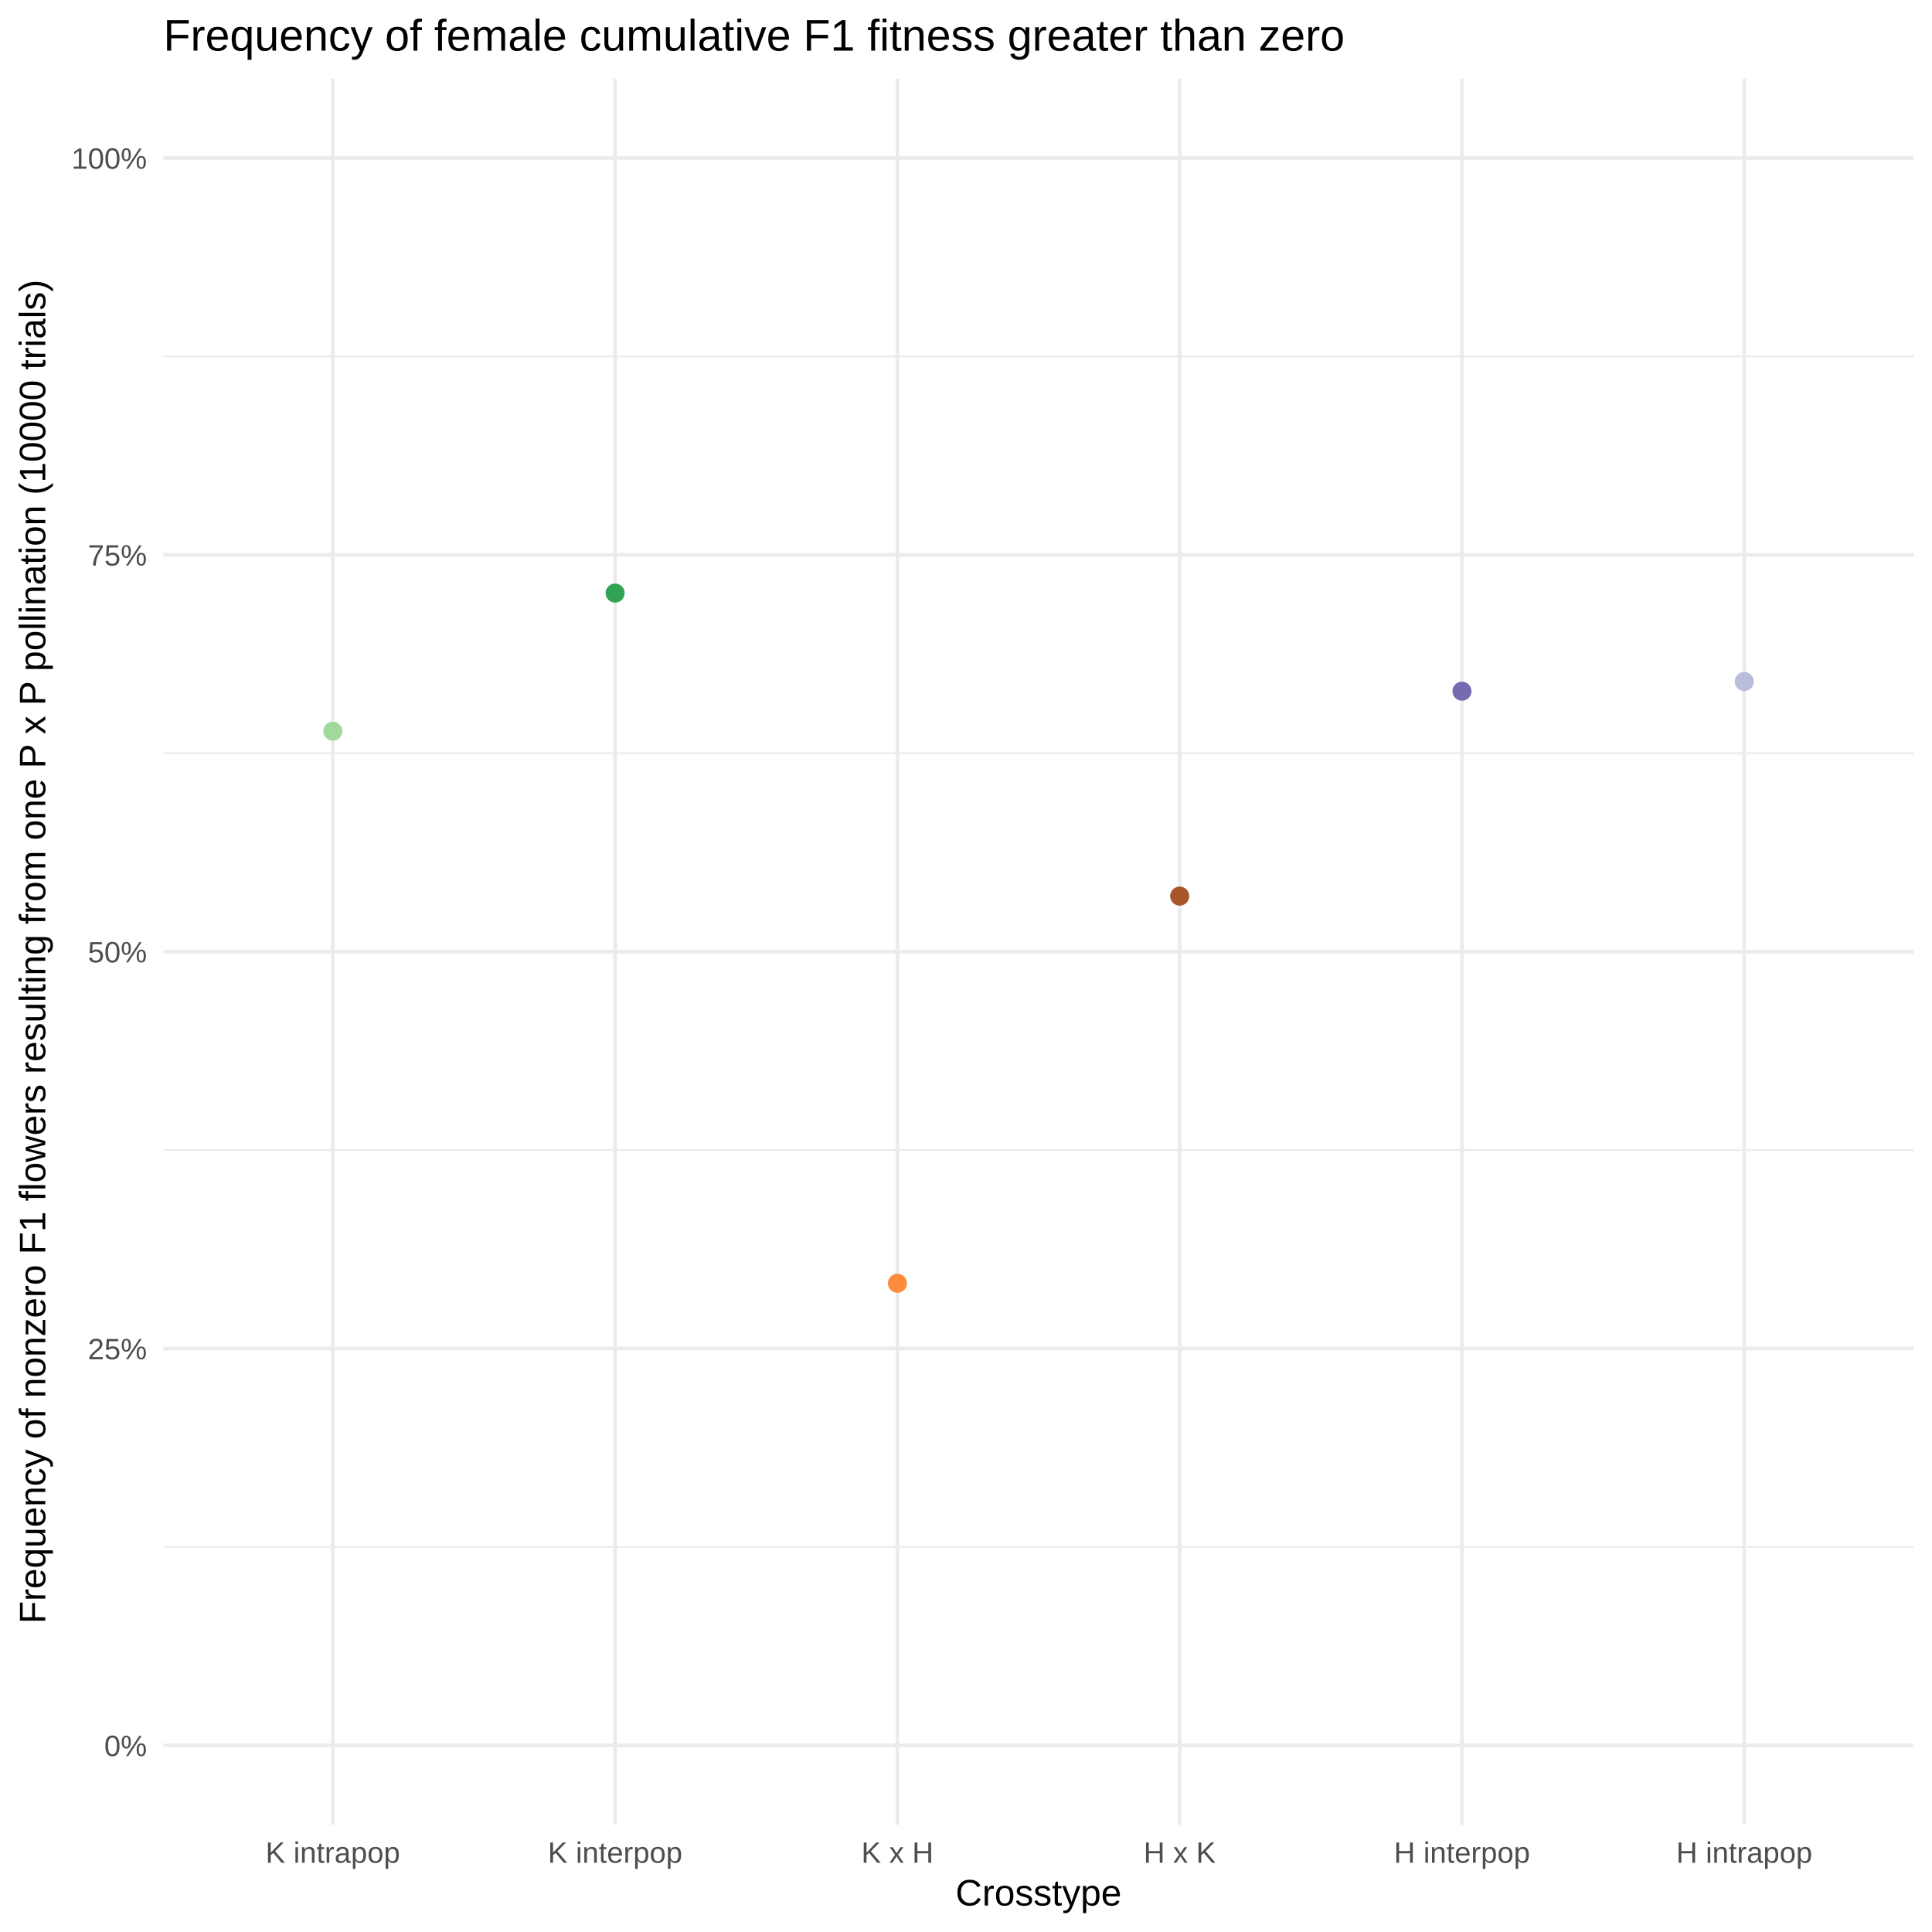
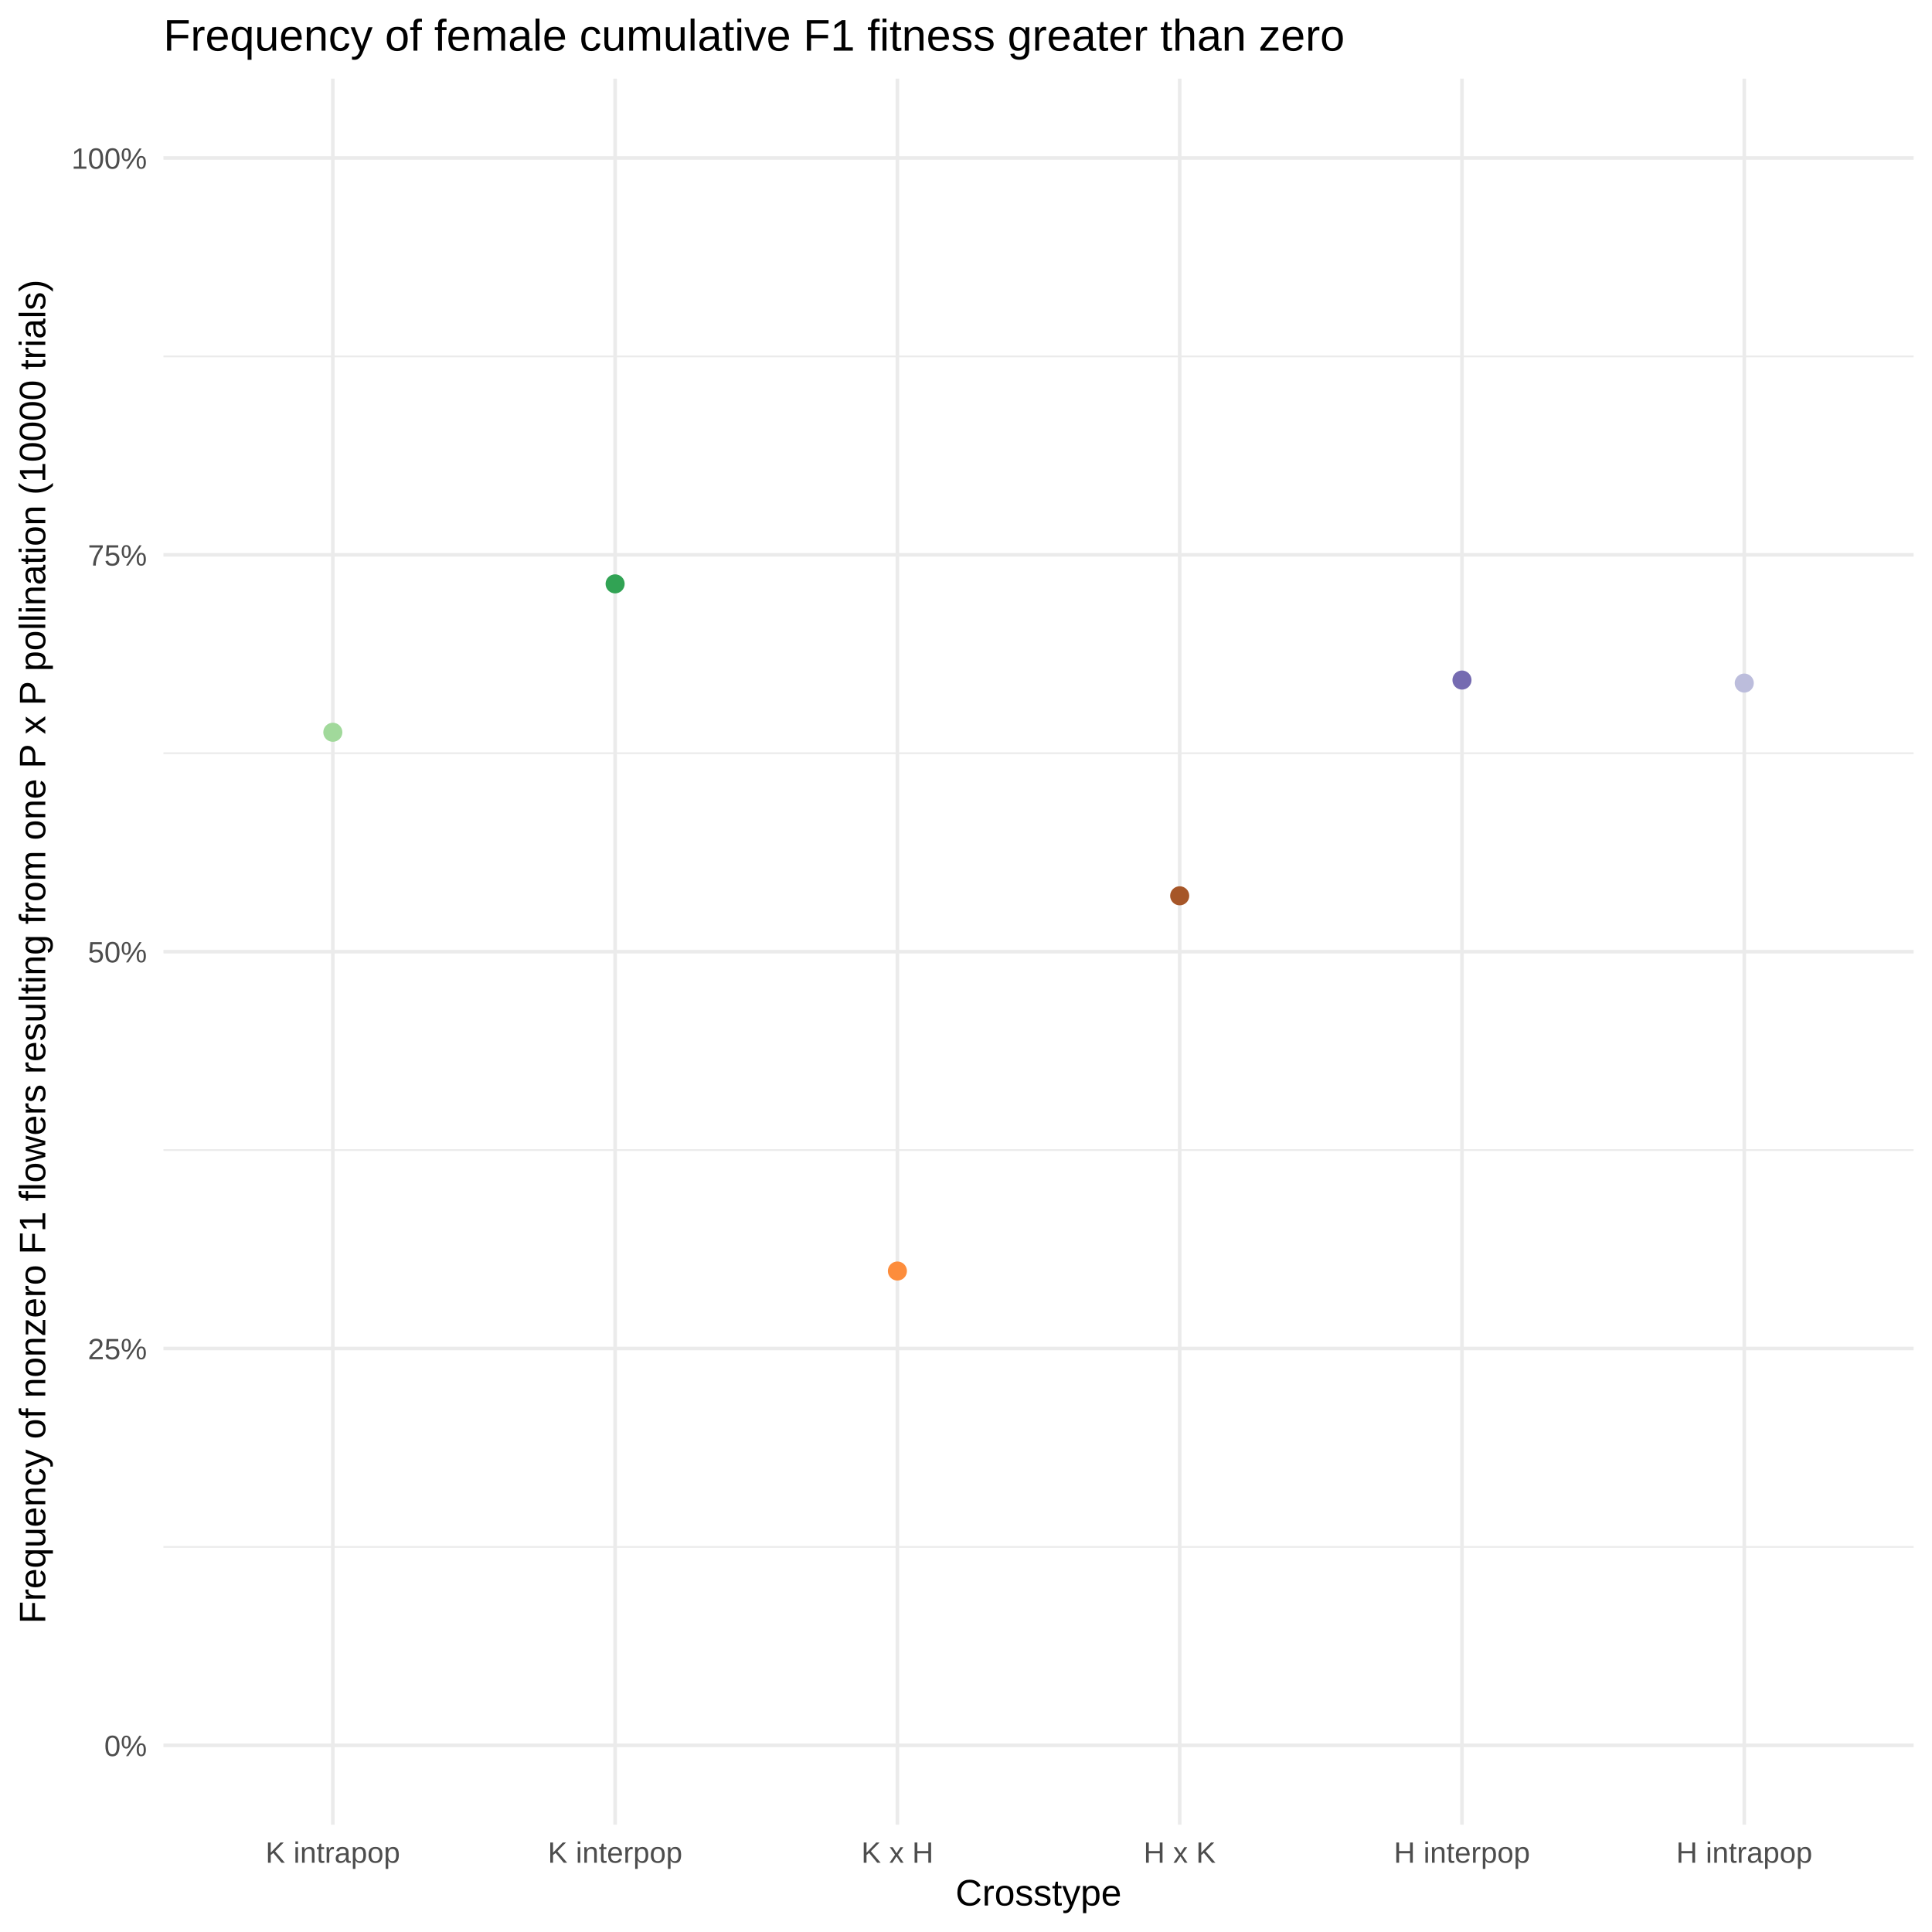
<svg xmlns="http://www.w3.org/2000/svg" class="svglite" width="576.00pt" height="576.00pt" viewBox="0 0 576.00 576.00">
  <defs>
    <style type="text/css">
    .svglite line, .svglite polyline, .svglite polygon, .svglite path, .svglite rect, .svglite circle {
      fill: none;
      stroke: #000000;
      stroke-linecap: round;
      stroke-linejoin: round;
      stroke-miterlimit: 10.00;
    }
  </style>
  </defs>
  <rect width="100%" height="100%" style="stroke: none; fill: #FFFFFF;" />
  <defs>
    <clipPath id="cpMC4wMHw1NzYuMDB8MC4wMHw1NzYuMDA=">
      <rect x="0.00" y="0.00" width="576.00" height="576.00" />
    </clipPath>
  </defs>
  <g clip-path="url(#cpMC4wMHw1NzYuMDB8MC4wMHw1NzYuMDA=)">
</g>
  <defs>
    <clipPath id="cpNDguNzN8NTcwLjUyfDIzLjQ0fDU0NC4wMQ==">
      <rect x="48.73" y="23.44" width="521.79" height="520.58" />
    </clipPath>
  </defs>
  <g clip-path="url(#cpNDguNzN8NTcwLjUyfDIzLjQ0fDU0NC4wMQ==)">
    <polyline points="48.73,461.19 570.52,461.19 " style="stroke-width: 0.53; stroke: #EBEBEB; stroke-linecap: butt;" />
    <polyline points="48.73,342.88 570.52,342.88 " style="stroke-width: 0.53; stroke: #EBEBEB; stroke-linecap: butt;" />
    <polyline points="48.73,224.57 570.52,224.57 " style="stroke-width: 0.53; stroke: #EBEBEB; stroke-linecap: butt;" />
    <polyline points="48.73,106.26 570.52,106.26 " style="stroke-width: 0.53; stroke: #EBEBEB; stroke-linecap: butt;" />
    <polyline points="48.73,520.35 570.52,520.35 " style="stroke-width: 1.07; stroke: #EBEBEB; stroke-linecap: butt;" />
    <polyline points="48.73,402.04 570.52,402.04 " style="stroke-width: 1.07; stroke: #EBEBEB; stroke-linecap: butt;" />
    <polyline points="48.73,283.73 570.52,283.73 " style="stroke-width: 1.07; stroke: #EBEBEB; stroke-linecap: butt;" />
    <polyline points="48.73,165.41 570.52,165.41 " style="stroke-width: 1.07; stroke: #EBEBEB; stroke-linecap: butt;" />
    <polyline points="48.73,47.10 570.52,47.10 " style="stroke-width: 1.07; stroke: #EBEBEB; stroke-linecap: butt;" />
    <polyline points="99.23,544.01 99.23,23.44 " style="stroke-width: 1.07; stroke: #EBEBEB; stroke-linecap: butt;" />
    <polyline points="183.39,544.01 183.39,23.44 " style="stroke-width: 1.07; stroke: #EBEBEB; stroke-linecap: butt;" />
    <polyline points="267.55,544.01 267.55,23.44 " style="stroke-width: 1.07; stroke: #EBEBEB; stroke-linecap: butt;" />
    <polyline points="351.71,544.01 351.71,23.44 " style="stroke-width: 1.07; stroke: #EBEBEB; stroke-linecap: butt;" />
    <polyline points="435.87,544.01 435.87,23.44 " style="stroke-width: 1.07; stroke: #EBEBEB; stroke-linecap: butt;" />
    <polyline points="520.03,544.01 520.03,23.44 " style="stroke-width: 1.07; stroke: #EBEBEB; stroke-linecap: butt;" />
-     <circle cx="99.23" cy="217.99" r="2.49" style="stroke-width: 0.71; stroke: #A1D99B; fill: #A1D99B;" />
-     <circle cx="183.39" cy="176.82" r="2.49" style="stroke-width: 0.71; stroke: #31A354; fill: #31A354;" />
-     <circle cx="267.55" cy="382.59" r="2.49" style="stroke-width: 0.71; stroke: #FD8D3C; fill: #FD8D3C;" />
-     <circle cx="351.71" cy="267.16" r="2.49" style="stroke-width: 0.71; stroke: #A65628; fill: #A65628;" />
-     <circle cx="435.87" cy="206.07" r="2.49" style="stroke-width: 0.71; stroke: #756BB1; fill: #756BB1;" />
-     <circle cx="520.03" cy="203.18" r="2.49" style="stroke-width: 0.71; stroke: #BCBDDC; fill: #BCBDDC;" />
+     <circle cx="99.23" cy="218.32" r="2.49" style="stroke-width: 0.71; stroke: #A1D99B; fill: #A1D99B;" />
+     <circle cx="183.39" cy="174.07" r="2.49" style="stroke-width: 0.71; stroke: #31A354; fill: #31A354;" />
+     <circle cx="267.55" cy="378.94" r="2.49" style="stroke-width: 0.71; stroke: #FD8D3C; fill: #FD8D3C;" />
+     <circle cx="351.71" cy="267.07" r="2.49" style="stroke-width: 0.71; stroke: #A65628; fill: #A65628;" />
+     <circle cx="435.87" cy="202.75" r="2.49" style="stroke-width: 0.71; stroke: #756BB1; fill: #756BB1;" />
+     <circle cx="520.03" cy="203.65" r="2.49" style="stroke-width: 0.71; stroke: #BCBDDC; fill: #BCBDDC;" />
  </g>
  <g clip-path="url(#cpMC4wMHw1NzYuMDB8MC4wMHw1NzYuMDA=)">
    <text x="43.80" y="523.56" text-anchor="end" style="font-size: 8.80px; fill: #4D4D4D; font-family: Arial;" textLength="13.95px" lengthAdjust="spacingAndGlyphs">0%</text>
    <text x="43.80" y="405.25" text-anchor="end" style="font-size: 8.80px; fill: #4D4D4D; font-family: Arial;" textLength="19.55px" lengthAdjust="spacingAndGlyphs">25%</text>
    <text x="43.80" y="286.93" text-anchor="end" style="font-size: 8.80px; fill: #4D4D4D; font-family: Arial;" textLength="19.55px" lengthAdjust="spacingAndGlyphs">50%</text>
    <text x="43.80" y="168.62" text-anchor="end" style="font-size: 8.80px; fill: #4D4D4D; font-family: Arial;" textLength="19.55px" lengthAdjust="spacingAndGlyphs">75%</text>
    <text x="43.80" y="50.31" text-anchor="end" style="font-size: 8.80px; fill: #4D4D4D; font-family: Arial;" textLength="25.14px" lengthAdjust="spacingAndGlyphs">100%</text>
    <text x="99.23" y="555.36" text-anchor="middle" style="font-size: 8.80px; fill: #4D4D4D; font-family: Arial;" textLength="45.60px" lengthAdjust="spacingAndGlyphs">K intrapop</text>
    <text x="183.39" y="555.36" text-anchor="middle" style="font-size: 8.80px; fill: #4D4D4D; font-family: Arial;" textLength="45.62px" lengthAdjust="spacingAndGlyphs">K interpop</text>
    <text x="267.55" y="555.36" text-anchor="middle" style="font-size: 8.80px; fill: #4D4D4D; font-family: Arial;" textLength="23.18px" lengthAdjust="spacingAndGlyphs">K x H</text>
    <text x="351.71" y="555.36" text-anchor="middle" style="font-size: 8.80px; fill: #4D4D4D; font-family: Arial;" textLength="23.18px" lengthAdjust="spacingAndGlyphs">H x K</text>
    <text x="435.87" y="555.36" text-anchor="middle" style="font-size: 8.80px; fill: #4D4D4D; font-family: Arial;" textLength="46.47px" lengthAdjust="spacingAndGlyphs">H interpop</text>
    <text x="520.03" y="555.36" text-anchor="middle" style="font-size: 8.80px; fill: #4D4D4D; font-family: Arial;" textLength="46.45px" lengthAdjust="spacingAndGlyphs">H intrapop</text>
    <text x="309.63" y="568.10" text-anchor="middle" style="font-size: 11.00px; font-family: Arial;" textLength="54.73px" lengthAdjust="spacingAndGlyphs">Crosstype</text>
    <text transform="translate(13.50,283.73) rotate(-90)" text-anchor="middle" style="font-size: 11.00px; font-family: Arial;" textLength="452.80px" lengthAdjust="spacingAndGlyphs">Frequency of nonzero F1 flowers resulting from one P x P pollination (10000 trials)</text>
    <text x="48.73" y="15.10" style="font-size: 13.20px; font-family: Arial;" textLength="399.48px" lengthAdjust="spacingAndGlyphs">Frequency of female cumulative F1 fitness greater than zero</text>
  </g>
</svg>
